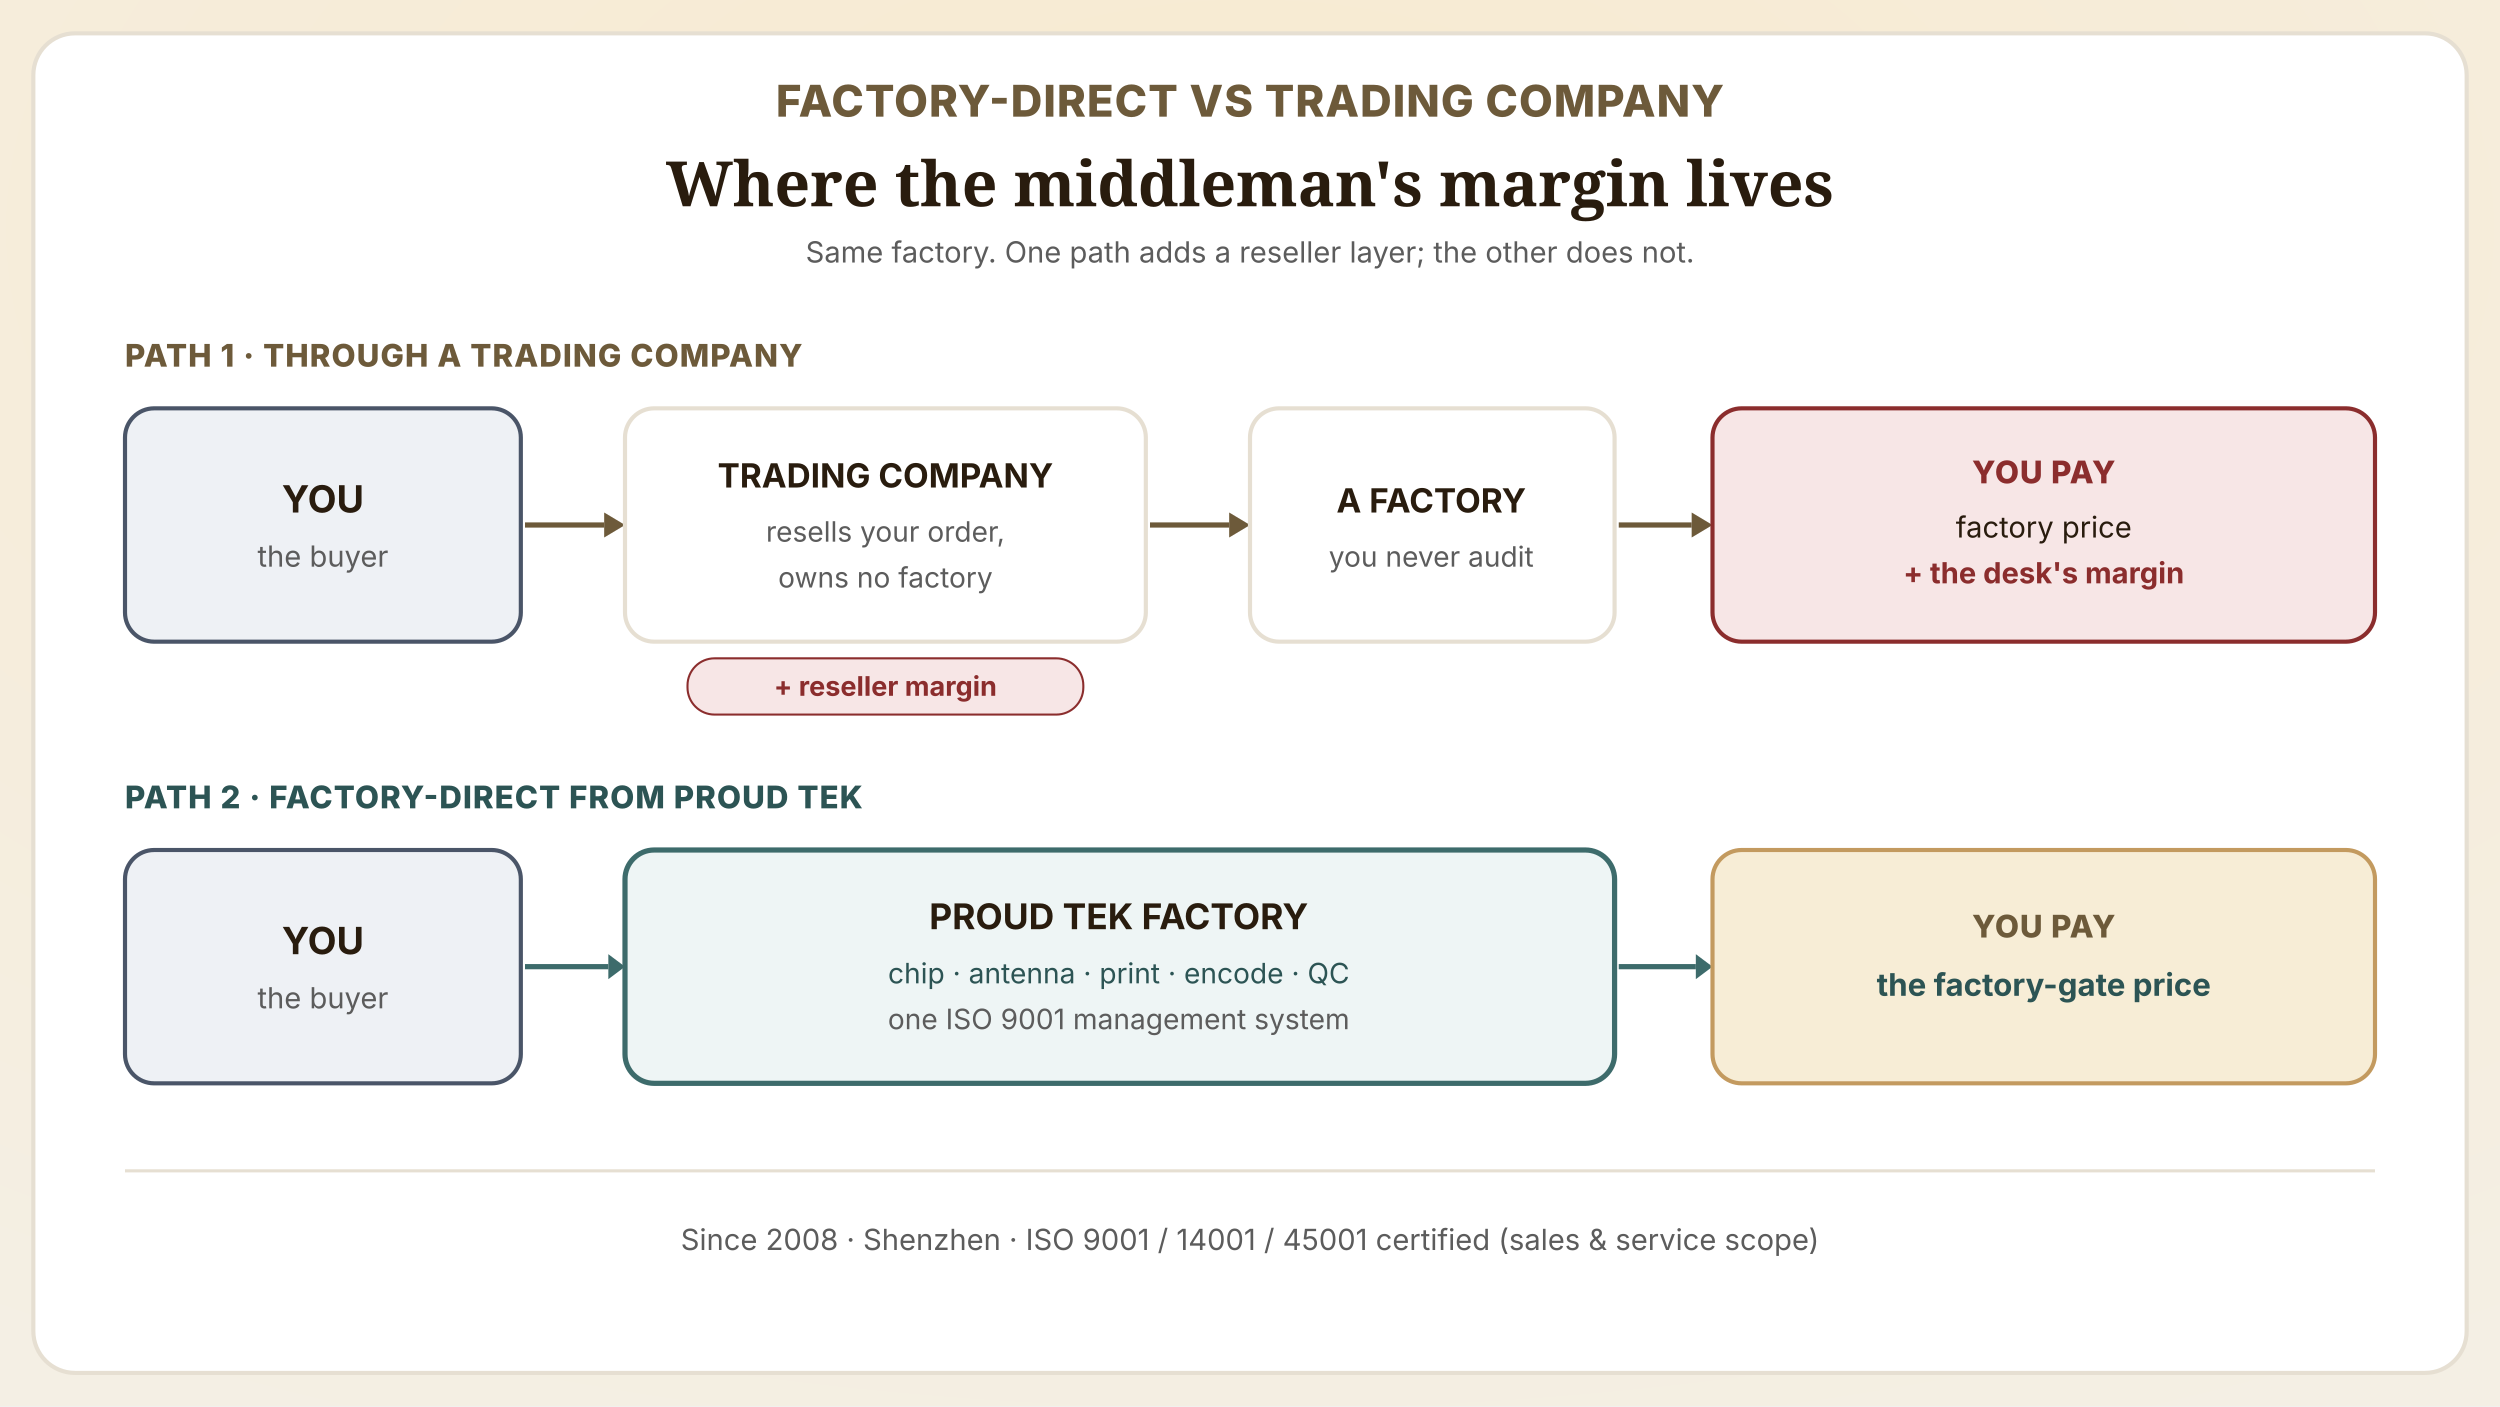
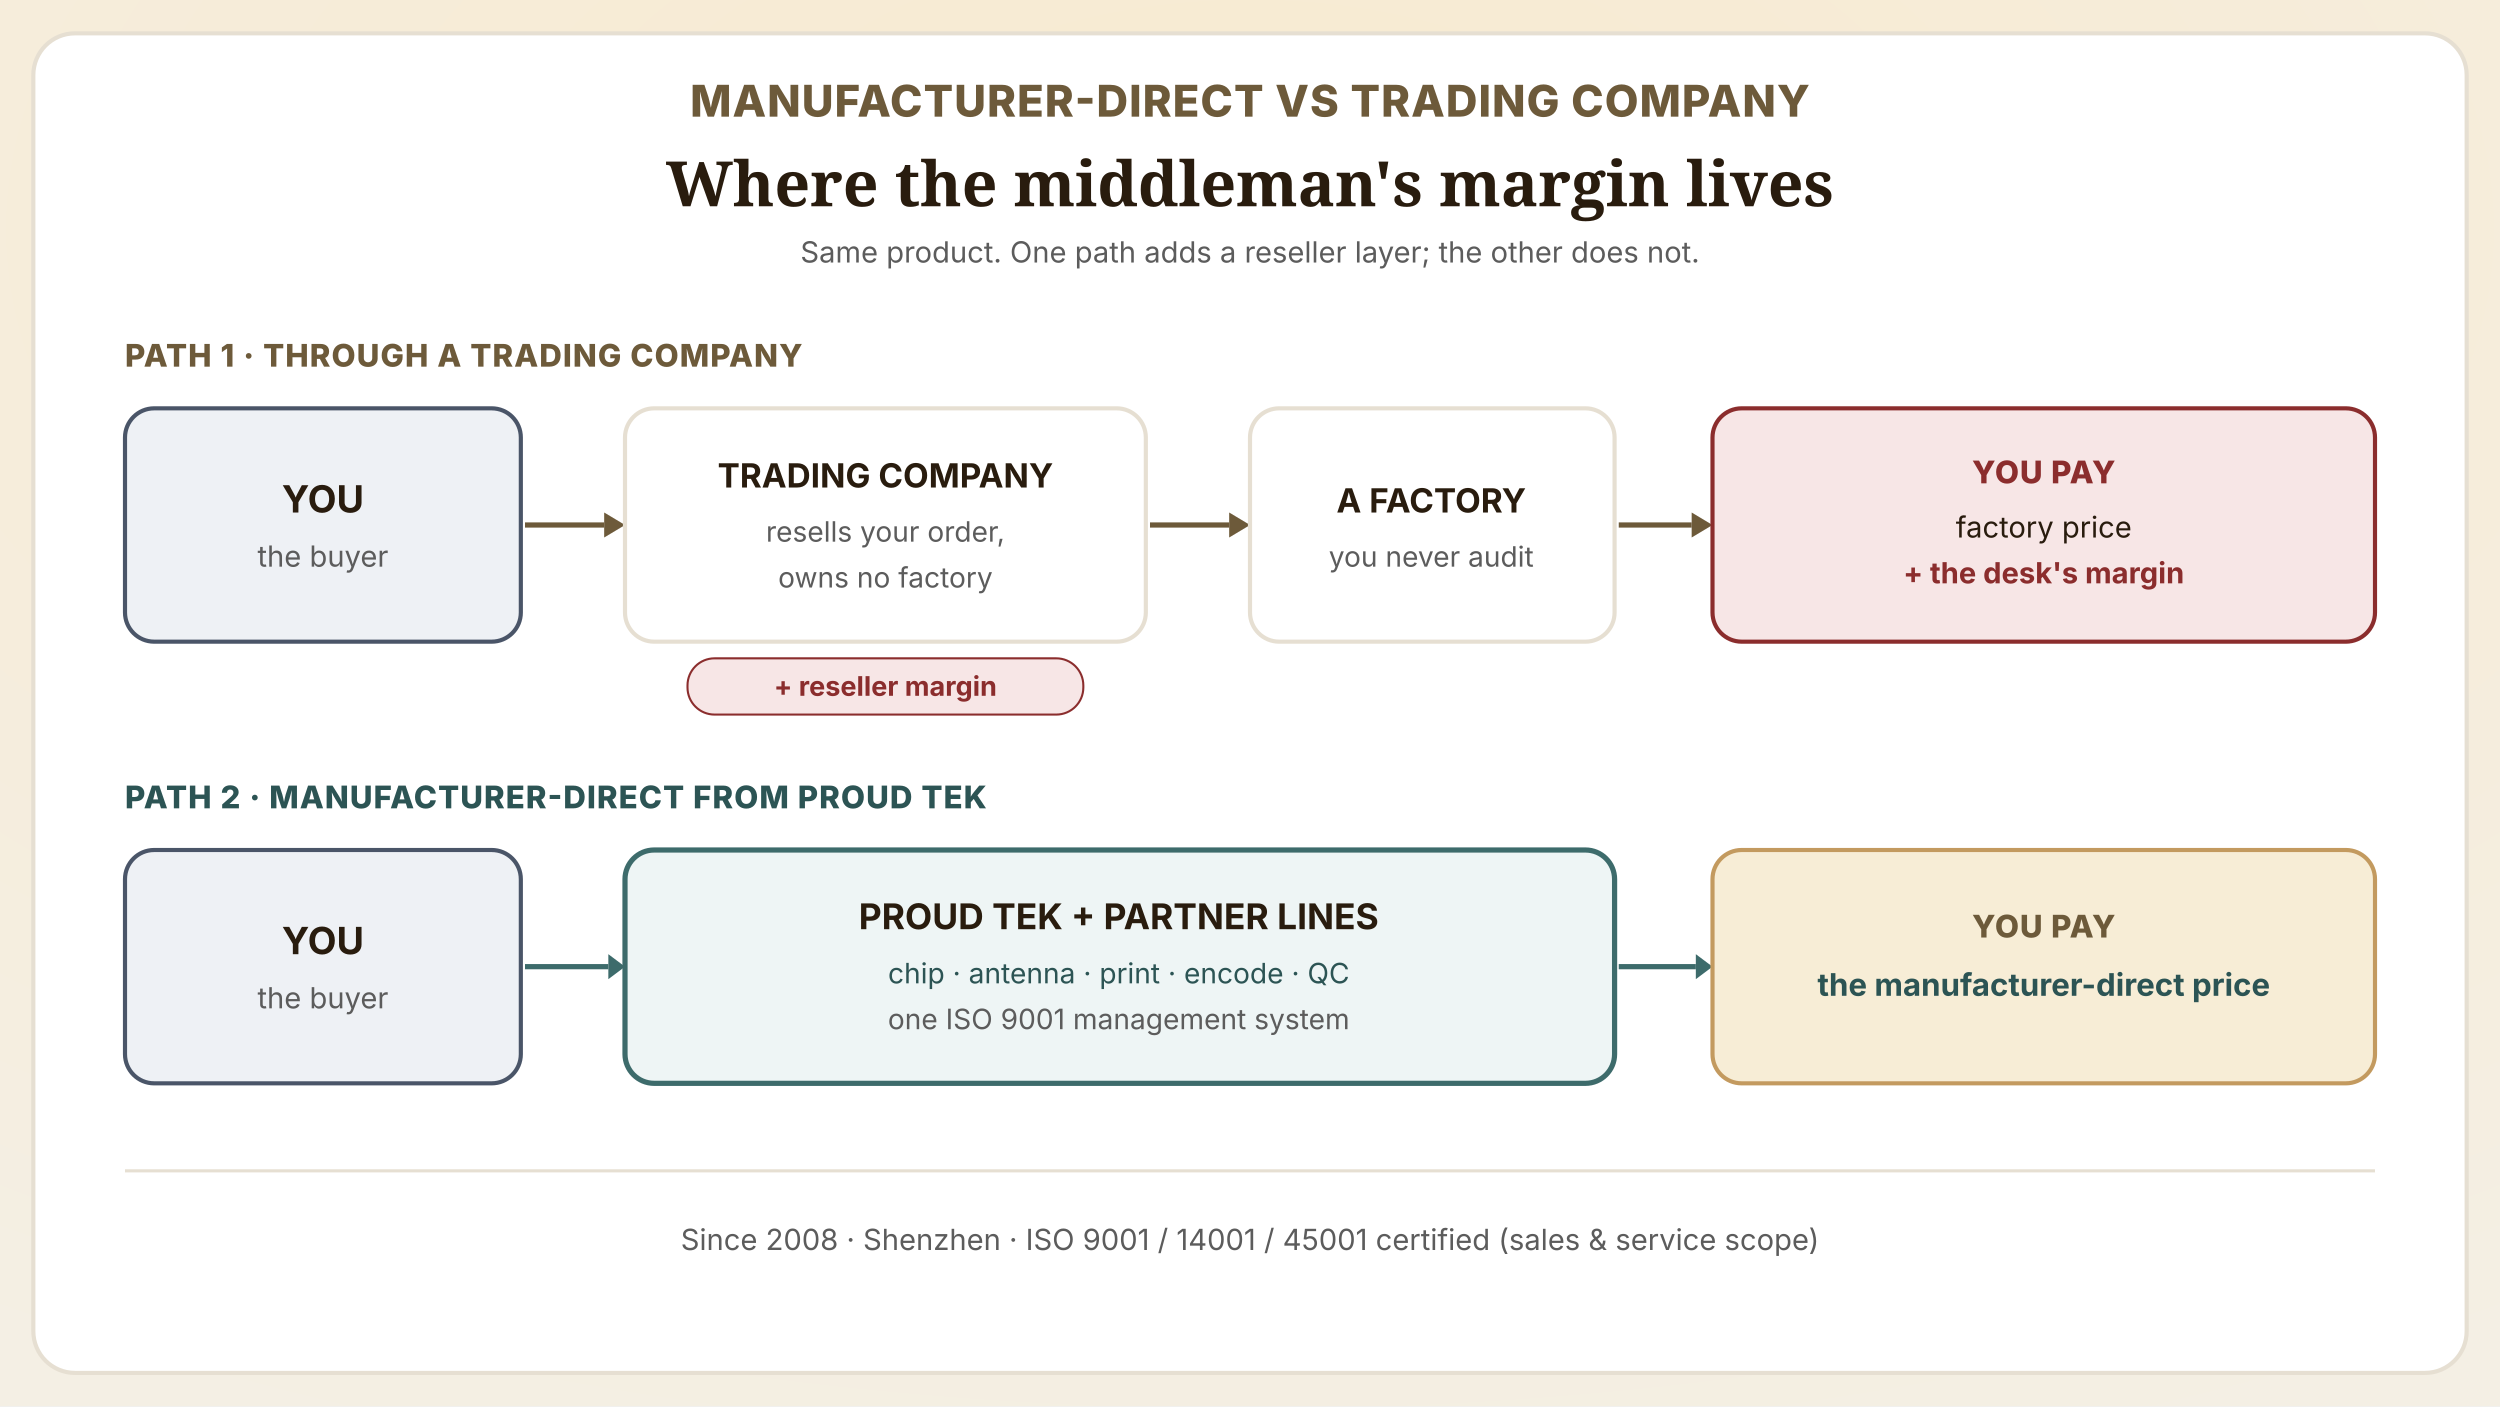
<svg xmlns="http://www.w3.org/2000/svg" viewBox="0 0 1200 675" role="img" aria-labelledby="t d" font-family="Inter, -apple-system, BlinkMacSystemFont, 'Segoe UI', Roboto, sans-serif">
  <defs>
    <radialGradient id="bg" cx="50%" cy="16%" r="94%">
      <stop offset="0%" stop-color="#f8ead0" />
      <stop offset="100%" stop-color="#f4efe4" />
    </radialGradient>
  </defs>
  <rect width="1200" height="675" fill="url(#bg)" />
  <rect x="16" y="16" width="1168" height="643" rx="20" fill="#ffffff" stroke="#e6dfd2" stroke-width="2" />
-   <text x="600" y="56" text-anchor="middle" font-size="21" font-weight="800" letter-spacing="0.5" fill="#6d5a3a">FACTORY-DIRECT VS TRADING COMPANY</text>
+   <text x="600" y="56" text-anchor="middle" font-size="21" font-weight="800" letter-spacing="0.5" fill="#6d5a3a">MANUFACTURER-DIRECT VS TRADING COMPANY</text>
  <text x="600" y="99" text-anchor="middle" font-size="30" font-weight="700" fill="#291c0e" font-family="Lora, Georgia, serif">Where the middleman's margin lives</text>
-   <text x="600" y="126" text-anchor="middle" font-size="14" fill="#5c5c5c">Same factory. One path adds a reseller layer; the other does not.</text>
+   <text x="600" y="126" text-anchor="middle" font-size="14" fill="#5c5c5c">Same product. One path adds a reseller layer; the other does not.</text>
  <text x="60" y="176" font-size="15" font-weight="800" letter-spacing="0.5" fill="#6d5a3a">PATH 1 · THROUGH A TRADING COMPANY</text>
  <rect x="60" y="196" width="190" height="112" rx="14" fill="#eef1f5" stroke="#4a5568" stroke-width="2" />
  <text x="155" y="246" text-anchor="middle" font-size="18" font-weight="700" fill="#291c0e">YOU</text>
  <text x="155" y="272" text-anchor="middle" font-size="14" fill="#5c5c5c">the buyer</text>
  <line x1="252" y1="252" x2="290" y2="252" stroke="#6d5a3a" stroke-width="2.5" />
  <polygon points="290,246 300,252 290,258" fill="#6d5a3a" />
  <rect x="300" y="196" width="250" height="112" rx="14" fill="#ffffff" stroke="#e6dfd2" stroke-width="2" />
  <text x="425" y="234" text-anchor="middle" font-size="16" font-weight="700" fill="#291c0e">TRADING COMPANY</text>
  <text x="425" y="260" text-anchor="middle" font-size="13.5" fill="#5c5c5c">resells your order,</text>
  <text x="425" y="282" text-anchor="middle" font-size="13.5" fill="#5c5c5c">owns no factory</text>
  <rect x="330" y="316" width="190" height="27" rx="13" fill="#f7e6e6" stroke="#8b2d2d" stroke-width="1" />
  <text x="425" y="334" text-anchor="middle" font-size="13" font-weight="700" fill="#8b2d2d">+ reseller margin</text>
  <line x1="552" y1="252" x2="590" y2="252" stroke="#6d5a3a" stroke-width="2.5" />
  <polygon points="590,246 600,252 590,258" fill="#6d5a3a" />
  <rect x="600" y="196" width="175" height="112" rx="14" fill="#ffffff" stroke="#e6dfd2" stroke-width="2" />
  <text x="687" y="246" text-anchor="middle" font-size="16" font-weight="700" fill="#291c0e">A FACTORY</text>
  <text x="687" y="272" text-anchor="middle" font-size="13.5" fill="#5c5c5c">you never audit</text>
  <line x1="777" y1="252" x2="812" y2="252" stroke="#6d5a3a" stroke-width="2.5" />
  <polygon points="812,246 822,252 812,258" fill="#6d5a3a" />
  <rect x="822" y="196" width="318" height="112" rx="14" fill="#f7e6e6" stroke="#8b2d2d" stroke-width="2" />
  <text x="981" y="232" text-anchor="middle" font-size="15" font-weight="800" letter-spacing="0.4" fill="#8b2d2d">YOU PAY</text>
  <text x="981" y="258" text-anchor="middle" font-size="14" fill="#291c0e">factory price</text>
  <text x="981" y="280" text-anchor="middle" font-size="14" font-weight="700" fill="#8b2d2d">+ the desk's margin</text>
-   <text x="60" y="388" font-size="15" font-weight="800" letter-spacing="0.5" fill="#2c5454">PATH 2 · FACTORY-DIRECT FROM PROUD TEK</text>
+   <text x="60" y="388" font-size="15" font-weight="800" letter-spacing="0.5" fill="#2c5454">PATH 2 · MANUFACTURER-DIRECT FROM PROUD TEK</text>
  <rect x="60" y="408" width="190" height="112" rx="14" fill="#eef1f5" stroke="#4a5568" stroke-width="2" />
  <text x="155" y="458" text-anchor="middle" font-size="18" font-weight="700" fill="#291c0e">YOU</text>
  <text x="155" y="484" text-anchor="middle" font-size="14" fill="#5c5c5c">the buyer</text>
  <line x1="252" y1="464" x2="292" y2="464" stroke="#3d6b6b" stroke-width="2.5" />
  <polygon points="292,458 300,464 292,470" fill="#3d6b6b" />
  <rect x="300" y="408" width="475" height="112" rx="14" fill="#eef5f5" stroke="#3d6b6b" stroke-width="2.5" />
-   <text x="537" y="446" text-anchor="middle" font-size="17" font-weight="700" fill="#291c0e">PROUD TEK FACTORY</text>
+   <text x="537" y="446" text-anchor="middle" font-size="17" font-weight="700" fill="#291c0e">PROUD TEK + PARTNER LINES</text>
  <text x="537" y="472" text-anchor="middle" font-size="13.5" fill="#2c5454">chip · antenna · print · encode · QC</text>
  <text x="537" y="494" text-anchor="middle" font-size="13.5" fill="#5c5c5c">one ISO 9001 management system</text>
  <line x1="777" y1="464" x2="814" y2="464" stroke="#3d6b6b" stroke-width="2.5" />
  <polygon points="814,458 822,464 814,470" fill="#3d6b6b" />
  <rect x="822" y="408" width="318" height="112" rx="14" fill="#f7edd6" stroke="#c39a5f" stroke-width="2" />
  <text x="981" y="450" text-anchor="middle" font-size="15" font-weight="800" letter-spacing="0.4" fill="#6d5a3a">YOU PAY</text>
-   <text x="981" y="478" text-anchor="middle" font-size="15" font-weight="700" fill="#2c5454">the factory-gate price</text>
+   <text x="981" y="478" text-anchor="middle" font-size="15" font-weight="700" fill="#2c5454">the manufacturer-direct price</text>
  <line x1="60" y1="562" x2="1140" y2="562" stroke="#e6dfd2" stroke-width="1.5" />
  <text x="600" y="600" text-anchor="middle" font-size="14" fill="#5c5c5c">Since 2008 · Shenzhen · ISO 9001 / 14001 / 45001 certified (sales &amp; service scope)</text>
</svg>
